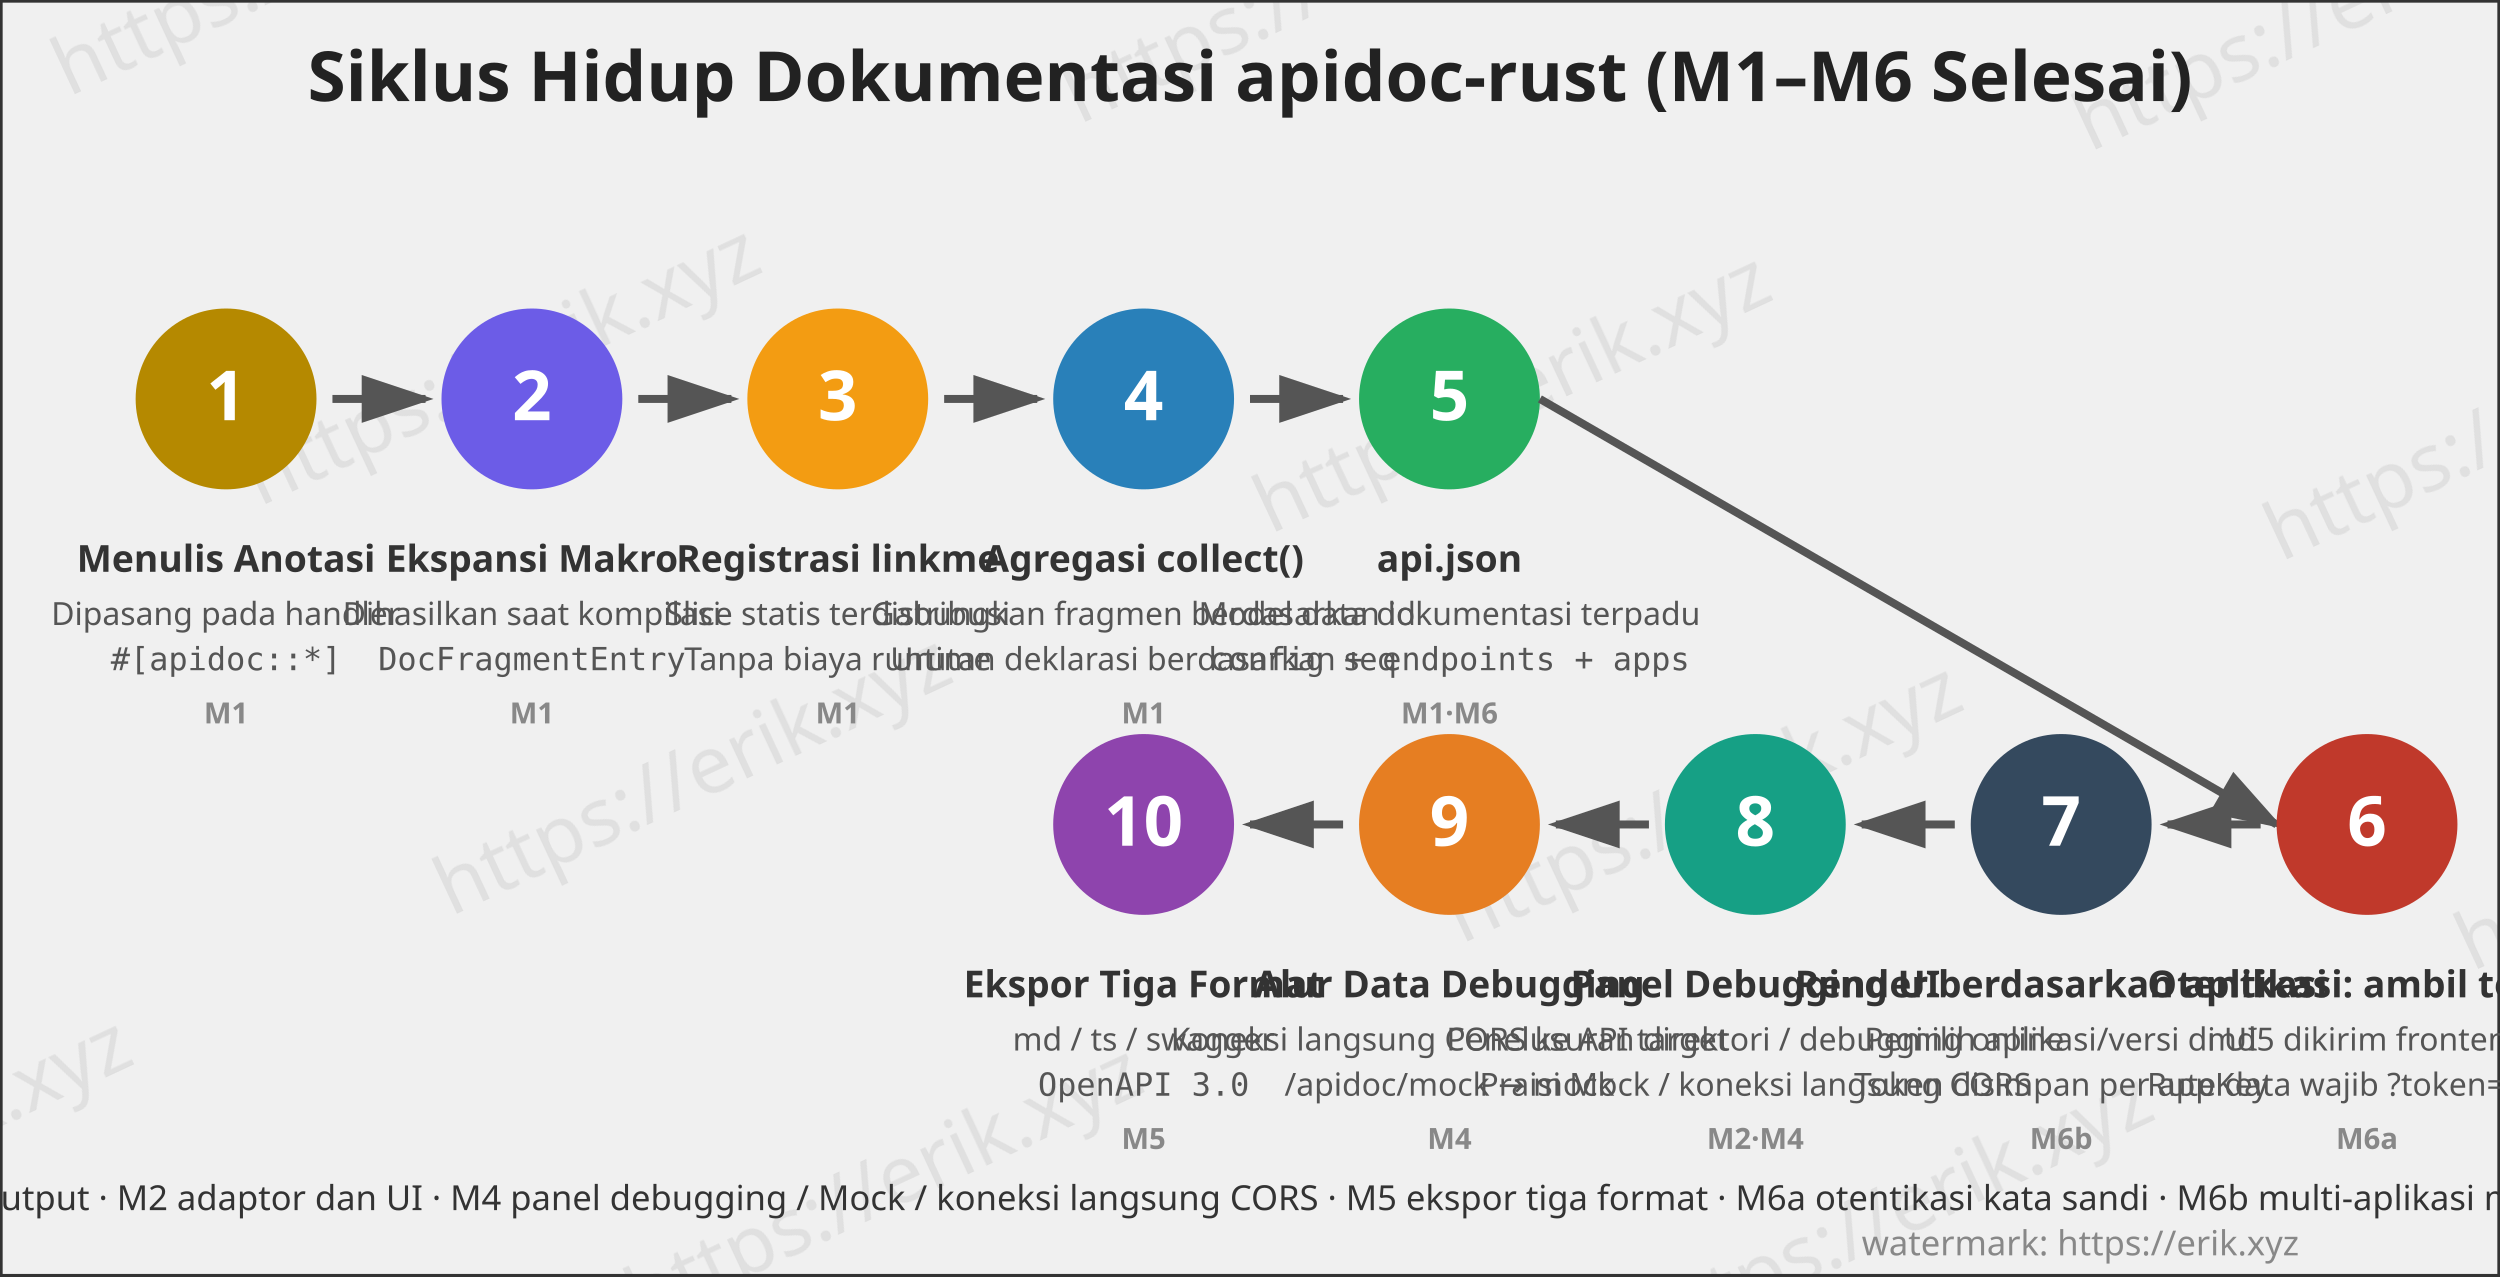
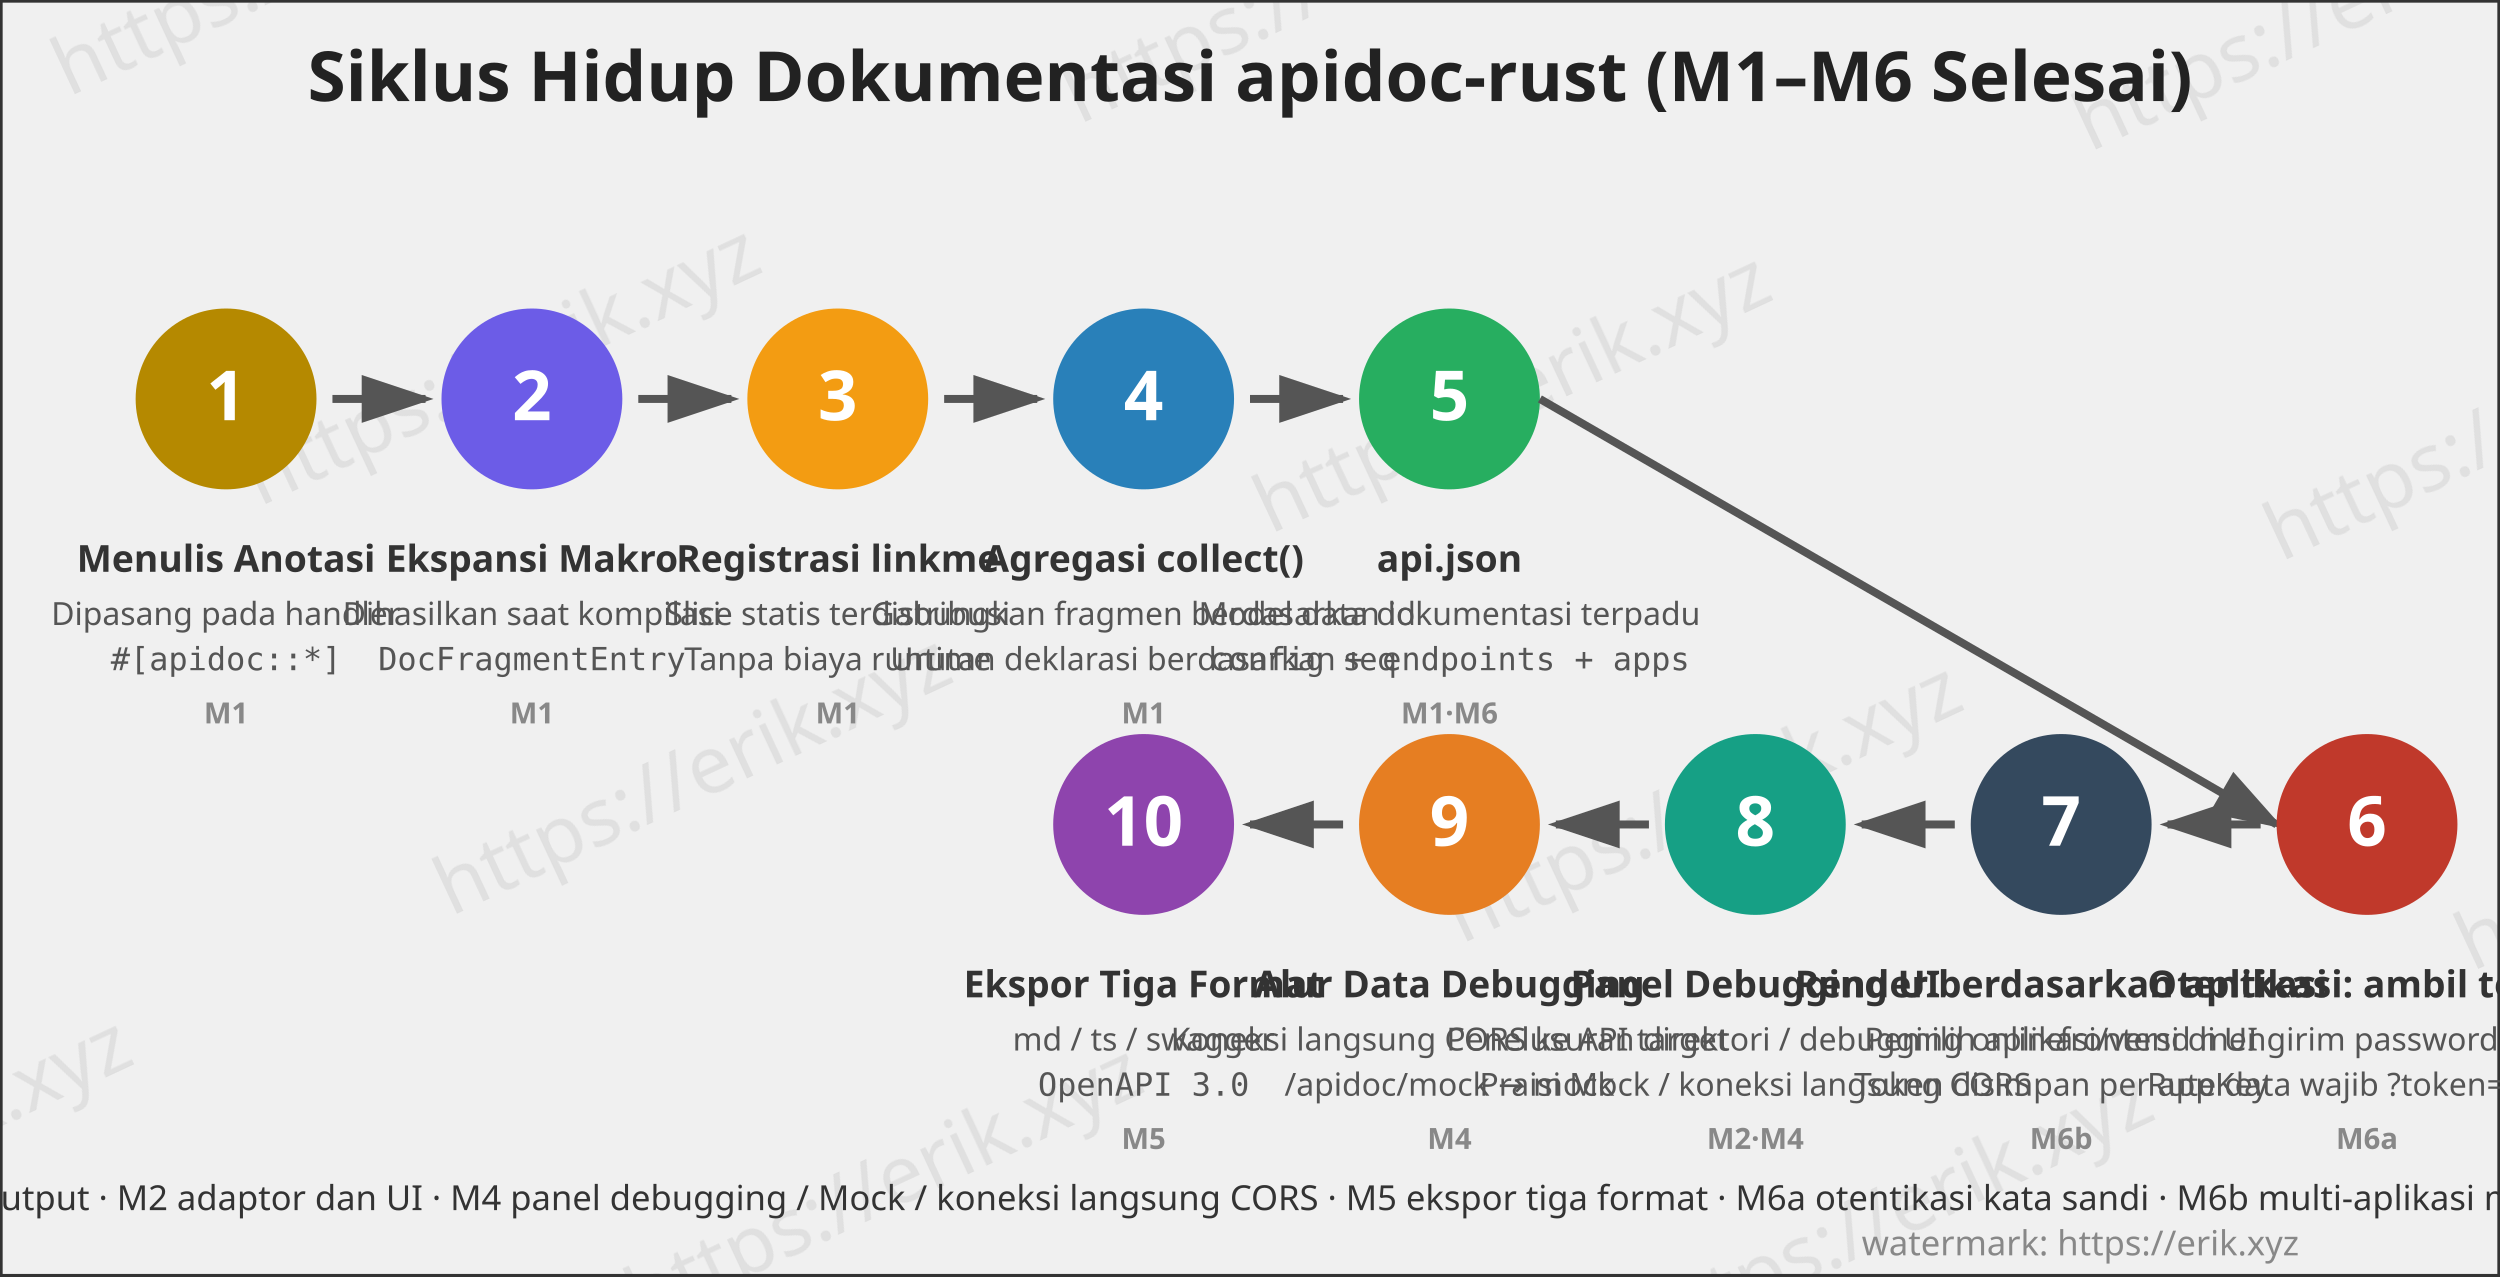
<svg xmlns="http://www.w3.org/2000/svg" viewBox="0 0 940 480" font-family="sans-serif">
  <defs>
    <pattern id="wm" width="340" height="170" patternUnits="userSpaceOnUse" patternTransform="rotate(-25)">
      <text x="8" y="44" font-size="30" fill="#888888" opacity="0.15">https://erik.xyz</text>
    </pattern>
    <marker id="arrow" markerWidth="10" markerHeight="10" refX="8" refY="3" orient="auto">
      <path d="M0,0 L0,6 L9,3 z" fill="#555" />
    </marker>
  </defs>
  <rect width="940" height="480" fill="url(#wm)" />
  <rect x="0" y="0" width="940" height="480" fill="none" stroke="#333" stroke-width="2" />
  <text x="470" y="38" text-anchor="middle" font-size="26" font-weight="bold" fill="#222">Siklus Hidup Dokumentasi apidoc-rust (M1–M6 Selesai)</text>
  <circle cx="85" cy="150" r="34" fill="#b58900" />
  <text x="85" y="158" text-anchor="middle" font-size="26" fill="#fff" font-weight="bold">1</text>
  <text x="85" y="215" text-anchor="middle" font-size="14" font-weight="bold" fill="#333">Menulis Anotasi</text>
  <text x="85" y="235" text-anchor="middle" font-size="12" fill="#555">Dipasang pada handler</text>
  <text x="85" y="252" text-anchor="middle" font-size="12" fill="#555" font-family="monospace">#[apidoc::*]</text>
  <text x="85" y="272" text-anchor="middle" font-size="11" fill="#888" font-weight="bold">M1</text>
  <line x1="125" y1="150" x2="160" y2="150" stroke="#555" stroke-width="3" marker-end="url(#arrow)" />
  <circle cx="200" cy="150" r="34" fill="#6c5ce7" />
  <text x="200" y="158" text-anchor="middle" font-size="26" fill="#fff" font-weight="bold">2</text>
  <text x="200" y="215" text-anchor="middle" font-size="14" font-weight="bold" fill="#333">Ekspansi Makro</text>
  <text x="200" y="235" text-anchor="middle" font-size="12" fill="#555">Dihasilkan saat kompilasi</text>
  <text x="200" y="252" text-anchor="middle" font-size="12" fill="#555" font-family="monospace">DocFragmentEntry</text>
  <text x="200" y="272" text-anchor="middle" font-size="11" fill="#888" font-weight="bold">M1</text>
  <line x1="240" y1="150" x2="275" y2="150" stroke="#555" stroke-width="3" marker-end="url(#arrow)" />
  <circle cx="315" cy="150" r="34" fill="#f39c12" />
  <text x="315" y="158" text-anchor="middle" font-size="26" fill="#fff" font-weight="bold">3</text>
  <text x="315" y="215" text-anchor="middle" font-size="14" font-weight="bold" fill="#333">Registrasi linkme</text>
  <text x="315" y="235" text-anchor="middle" font-size="12" fill="#555">Slice statis terdistribusi</text>
  <text x="315" y="252" text-anchor="middle" font-size="12" fill="#555">Tanpa biaya runtime</text>
  <text x="315" y="272" text-anchor="middle" font-size="11" fill="#888" font-weight="bold">M1</text>
  <line x1="355" y1="150" x2="390" y2="150" stroke="#555" stroke-width="3" marker-end="url(#arrow)" />
  <circle cx="430" cy="150" r="34" fill="#2980b9" />
  <text x="430" y="158" text-anchor="middle" font-size="26" fill="#fff" font-weight="bold">4</text>
  <text x="430" y="215" text-anchor="middle" font-size="14" font-weight="bold" fill="#333">Agregasi collect()</text>
  <text x="430" y="235" text-anchor="middle" font-size="12" fill="#555">Gabungkan fragmen berdasarkan id</text>
  <text x="430" y="252" text-anchor="middle" font-size="12" fill="#555">Urutan deklarasi berdasarkan seq</text>
  <text x="430" y="272" text-anchor="middle" font-size="11" fill="#888" font-weight="bold">M1</text>
  <line x1="470" y1="150" x2="505" y2="150" stroke="#555" stroke-width="3" marker-end="url(#arrow)" />
  <circle cx="545" cy="150" r="34" fill="#27ae60" />
  <text x="545" y="158" text-anchor="middle" font-size="26" fill="#fff" font-weight="bold">5</text>
  <text x="545" y="215" text-anchor="middle" font-size="14" font-weight="bold" fill="#333">api.json</text>
  <text x="545" y="235" text-anchor="middle" font-size="12" fill="#555">Model data dokumentasi terpadu</text>
  <text x="545" y="252" text-anchor="middle" font-size="12" fill="#555" font-family="monospace">config + endpoints + apps</text>
  <text x="545" y="272" text-anchor="middle" font-size="11" fill="#888" font-weight="bold">M1·M6</text>
  <line x1="579" y1="150" x2="856" y2="310" stroke="#555" stroke-width="3" marker-end="url(#arrow)" />
  <circle cx="890" cy="310" r="34" fill="#c0392b" />
  <text x="890" y="318" text-anchor="middle" font-size="26" fill="#fff" font-weight="bold">6</text>
  <text x="890" y="375" text-anchor="middle" font-size="14" font-weight="bold" fill="#333">Otentikasi: ambil token</text>
-   <text x="890" y="395" text-anchor="middle" font-size="12" fill="#555">md5 dikirim frontend</text>
+   <text x="890" y="395" text-anchor="middle" font-size="12" fill="#555">frontend mengirim password lewat POST</text>
  <text x="890" y="412" text-anchor="middle" font-size="12" fill="#555">Rute data wajib ?token= (401)</text>
  <text x="890" y="432" text-anchor="middle" font-size="11" fill="#888" font-weight="bold">M6a</text>
  <line x1="850" y1="310" x2="815" y2="310" stroke="#555" stroke-width="3" marker-end="url(#arrow)" />
  <circle cx="775" cy="310" r="34" fill="#34495e" />
  <text x="775" y="318" text-anchor="middle" font-size="26" fill="#fff" font-weight="bold">7</text>
  <text x="775" y="375" text-anchor="middle" font-size="14" font-weight="bold" fill="#333">Render berdasarkan aplikasi</text>
  <text x="775" y="395" text-anchor="middle" font-size="12" fill="#555">Pemilih aplikasi/versi di UI</text>
  <text x="775" y="412" text-anchor="middle" font-size="12" fill="#555">Token disimpan per appKey</text>
  <text x="775" y="432" text-anchor="middle" font-size="11" fill="#888" font-weight="bold">M6b</text>
  <line x1="735" y1="310" x2="700" y2="310" stroke="#555" stroke-width="3" marker-end="url(#arrow)" />
  <circle cx="660" cy="310" r="34" fill="#16a085" />
  <text x="660" y="318" text-anchor="middle" font-size="26" fill="#fff" font-weight="bold">8</text>
  <text x="660" y="375" text-anchor="middle" font-size="14" font-weight="bold" fill="#333">Panel Debugging UI</text>
  <text x="660" y="395" text-anchor="middle" font-size="12" fill="#555">Penelusuran direktori / debugging online</text>
  <text x="660" y="412" text-anchor="middle" font-size="12" fill="#555">Praisi Mock / koneksi langsung CORS</text>
  <text x="660" y="432" text-anchor="middle" font-size="11" fill="#888" font-weight="bold">M2·M4</text>
  <line x1="620" y1="310" x2="585" y2="310" stroke="#555" stroke-width="3" marker-end="url(#arrow)" />
  <circle cx="545" cy="310" r="34" fill="#e67e22" />
  <text x="545" y="318" text-anchor="middle" font-size="26" fill="#fff" font-weight="bold">9</text>
  <text x="545" y="375" text-anchor="middle" font-size="14" font-weight="bold" fill="#333">Alur Data Debugging</text>
  <text x="545" y="395" text-anchor="middle" font-size="12" fill="#555">Koneksi langsung CORS ke API target</text>
  <text x="545" y="412" text-anchor="middle" font-size="12" fill="#555">/apidoc/mock → mock</text>
  <text x="545" y="432" text-anchor="middle" font-size="11" fill="#888" font-weight="bold">M4</text>
  <line x1="505" y1="310" x2="470" y2="310" stroke="#555" stroke-width="3" marker-end="url(#arrow)" />
  <circle cx="430" cy="310" r="34" fill="#8e44ad" />
  <text x="430" y="318" text-anchor="middle" font-size="26" fill="#fff" font-weight="bold">10</text>
  <text x="430" y="375" text-anchor="middle" font-size="14" font-weight="bold" fill="#333">Ekspor Tiga Format</text>
  <text x="430" y="395" text-anchor="middle" font-size="12" fill="#555">md / ts / swagger</text>
  <text x="430" y="412" text-anchor="middle" font-size="12" fill="#555" font-family="monospace">OpenAPI 3.0</text>
  <text x="430" y="432" text-anchor="middle" font-size="11" fill="#888" font-weight="bold">M5</text>
  <text x="470" y="455" text-anchor="middle" font-size="13" fill="#333">Penanda fase: M1 anotasi / pengumpulan / agregasi / output · M2 adaptor dan UI · M4 panel debugging / Mock / koneksi langsung CORS · M5 ekspor tiga format · M6a otentikasi kata sandi · M6b multi-aplikasi multi-versi (semua selesai, tidak ada yang direncanakan)</text>
  <text x="700" y="472" font-size="13" fill="#888">watermark: https://erik.xyz</text>
</svg>
